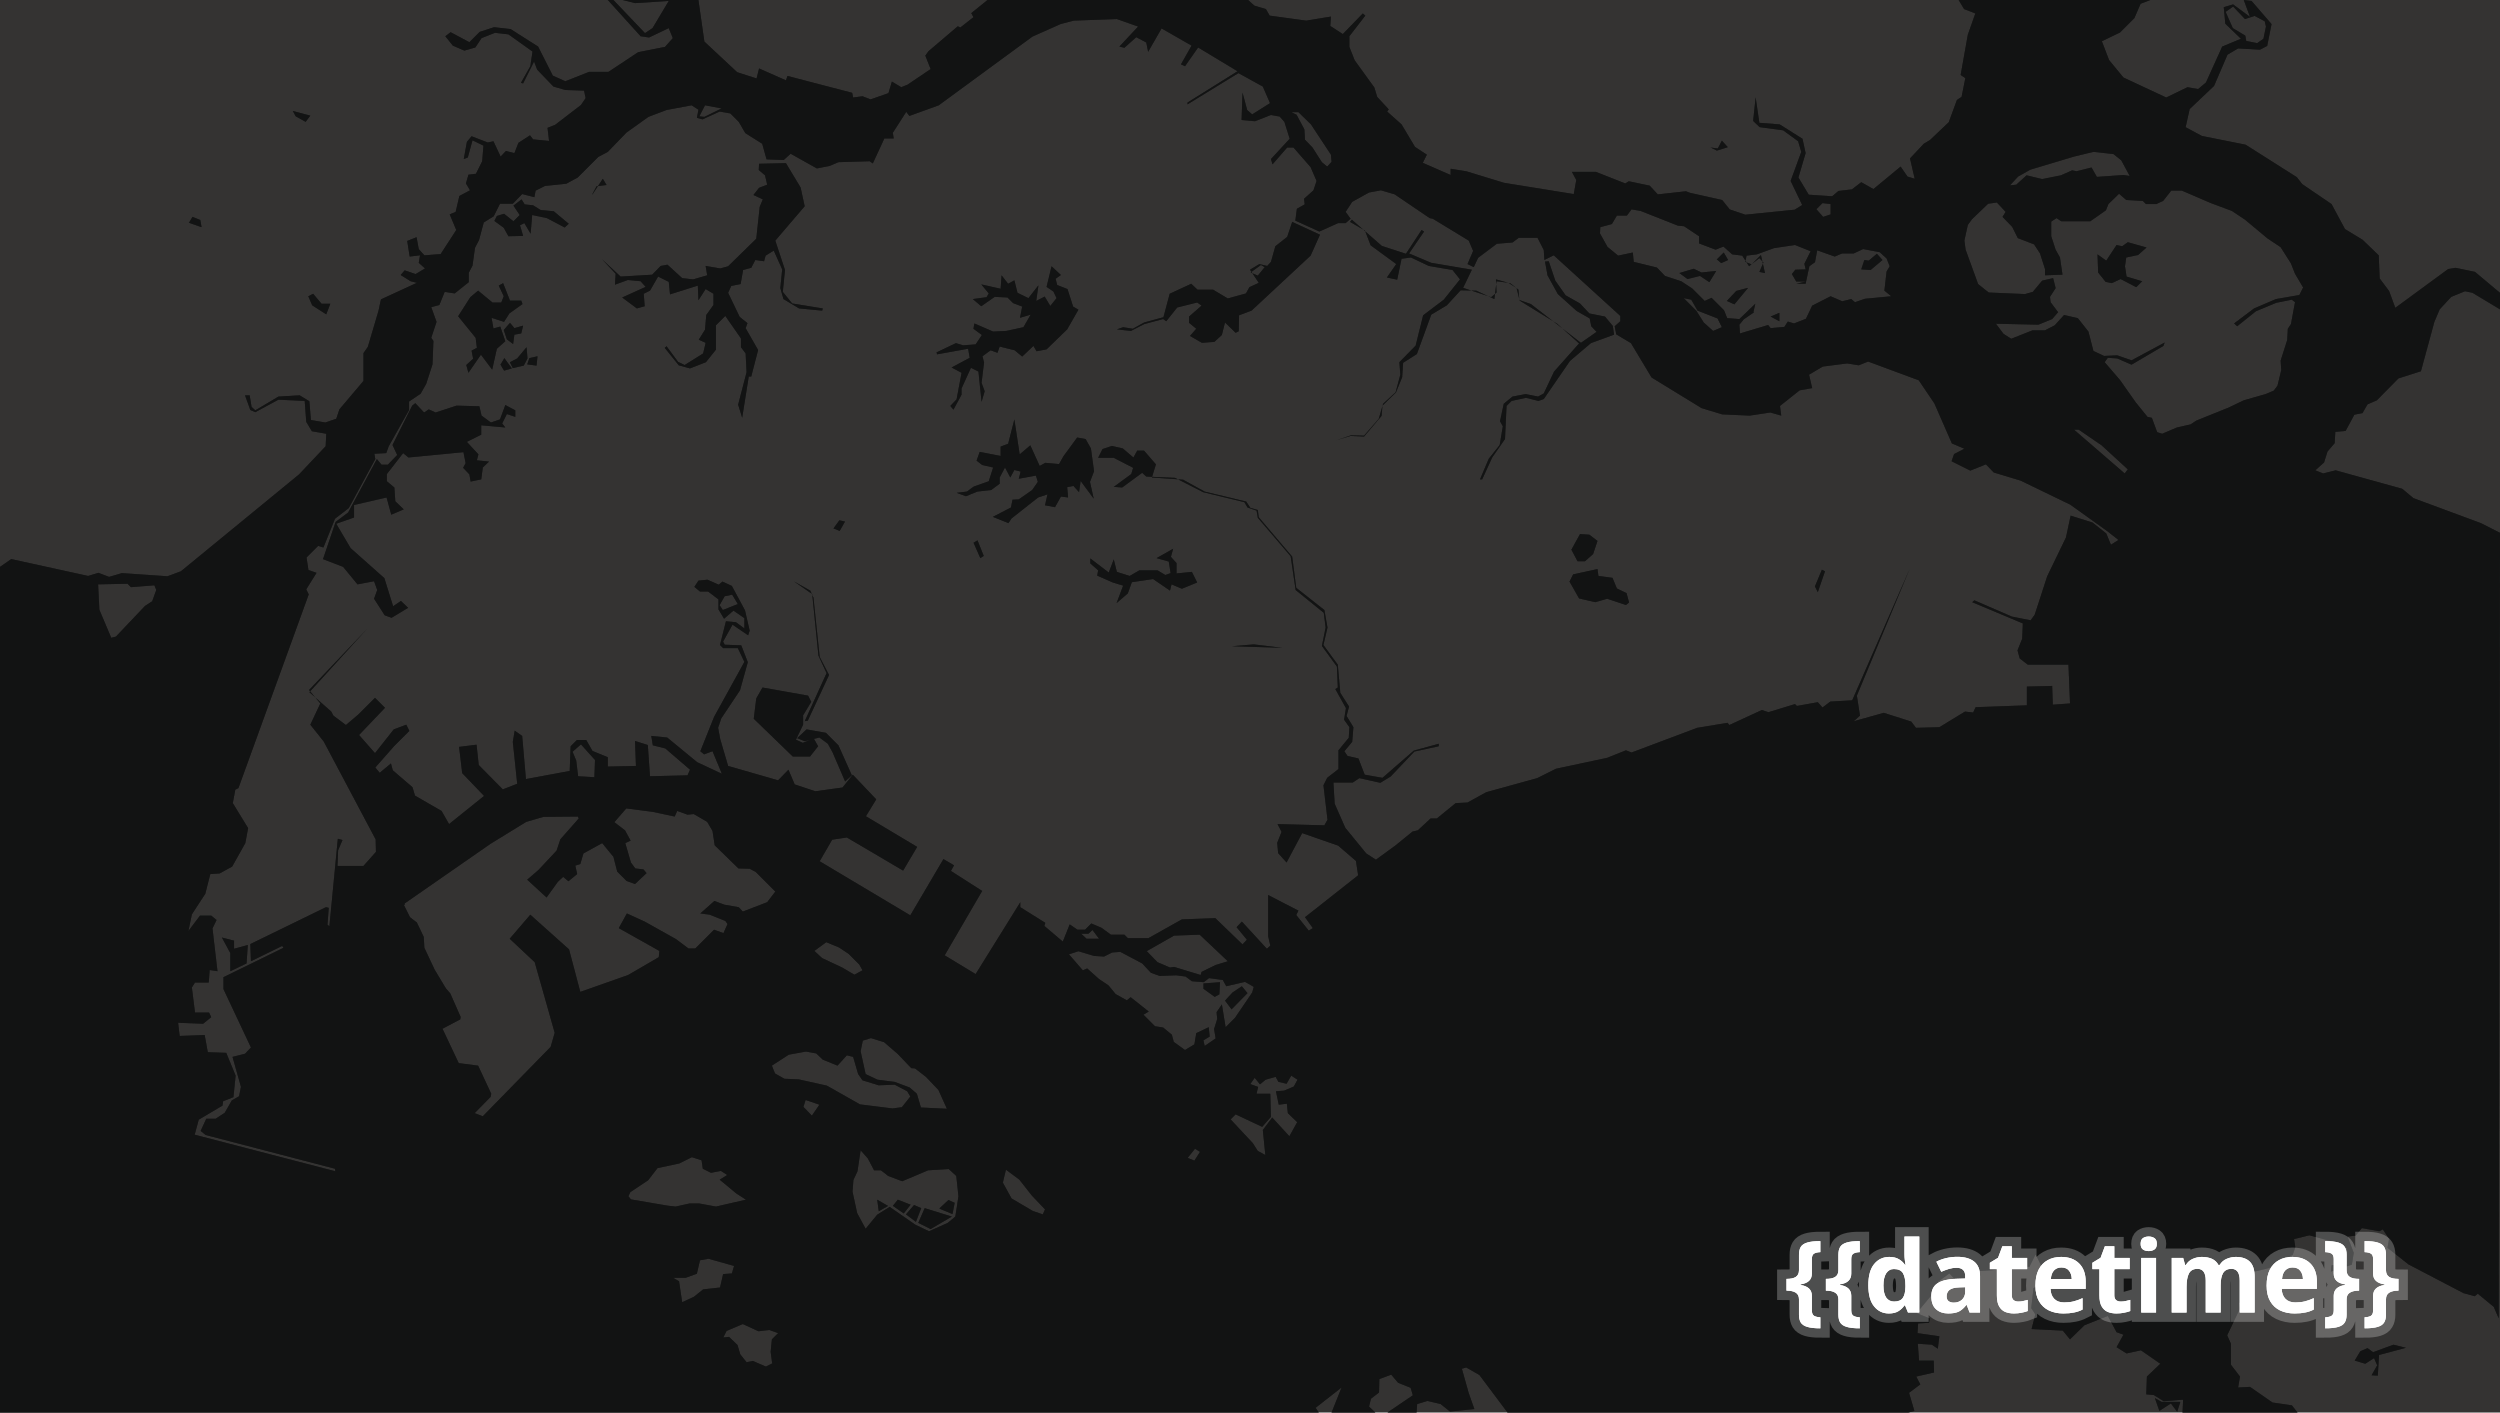
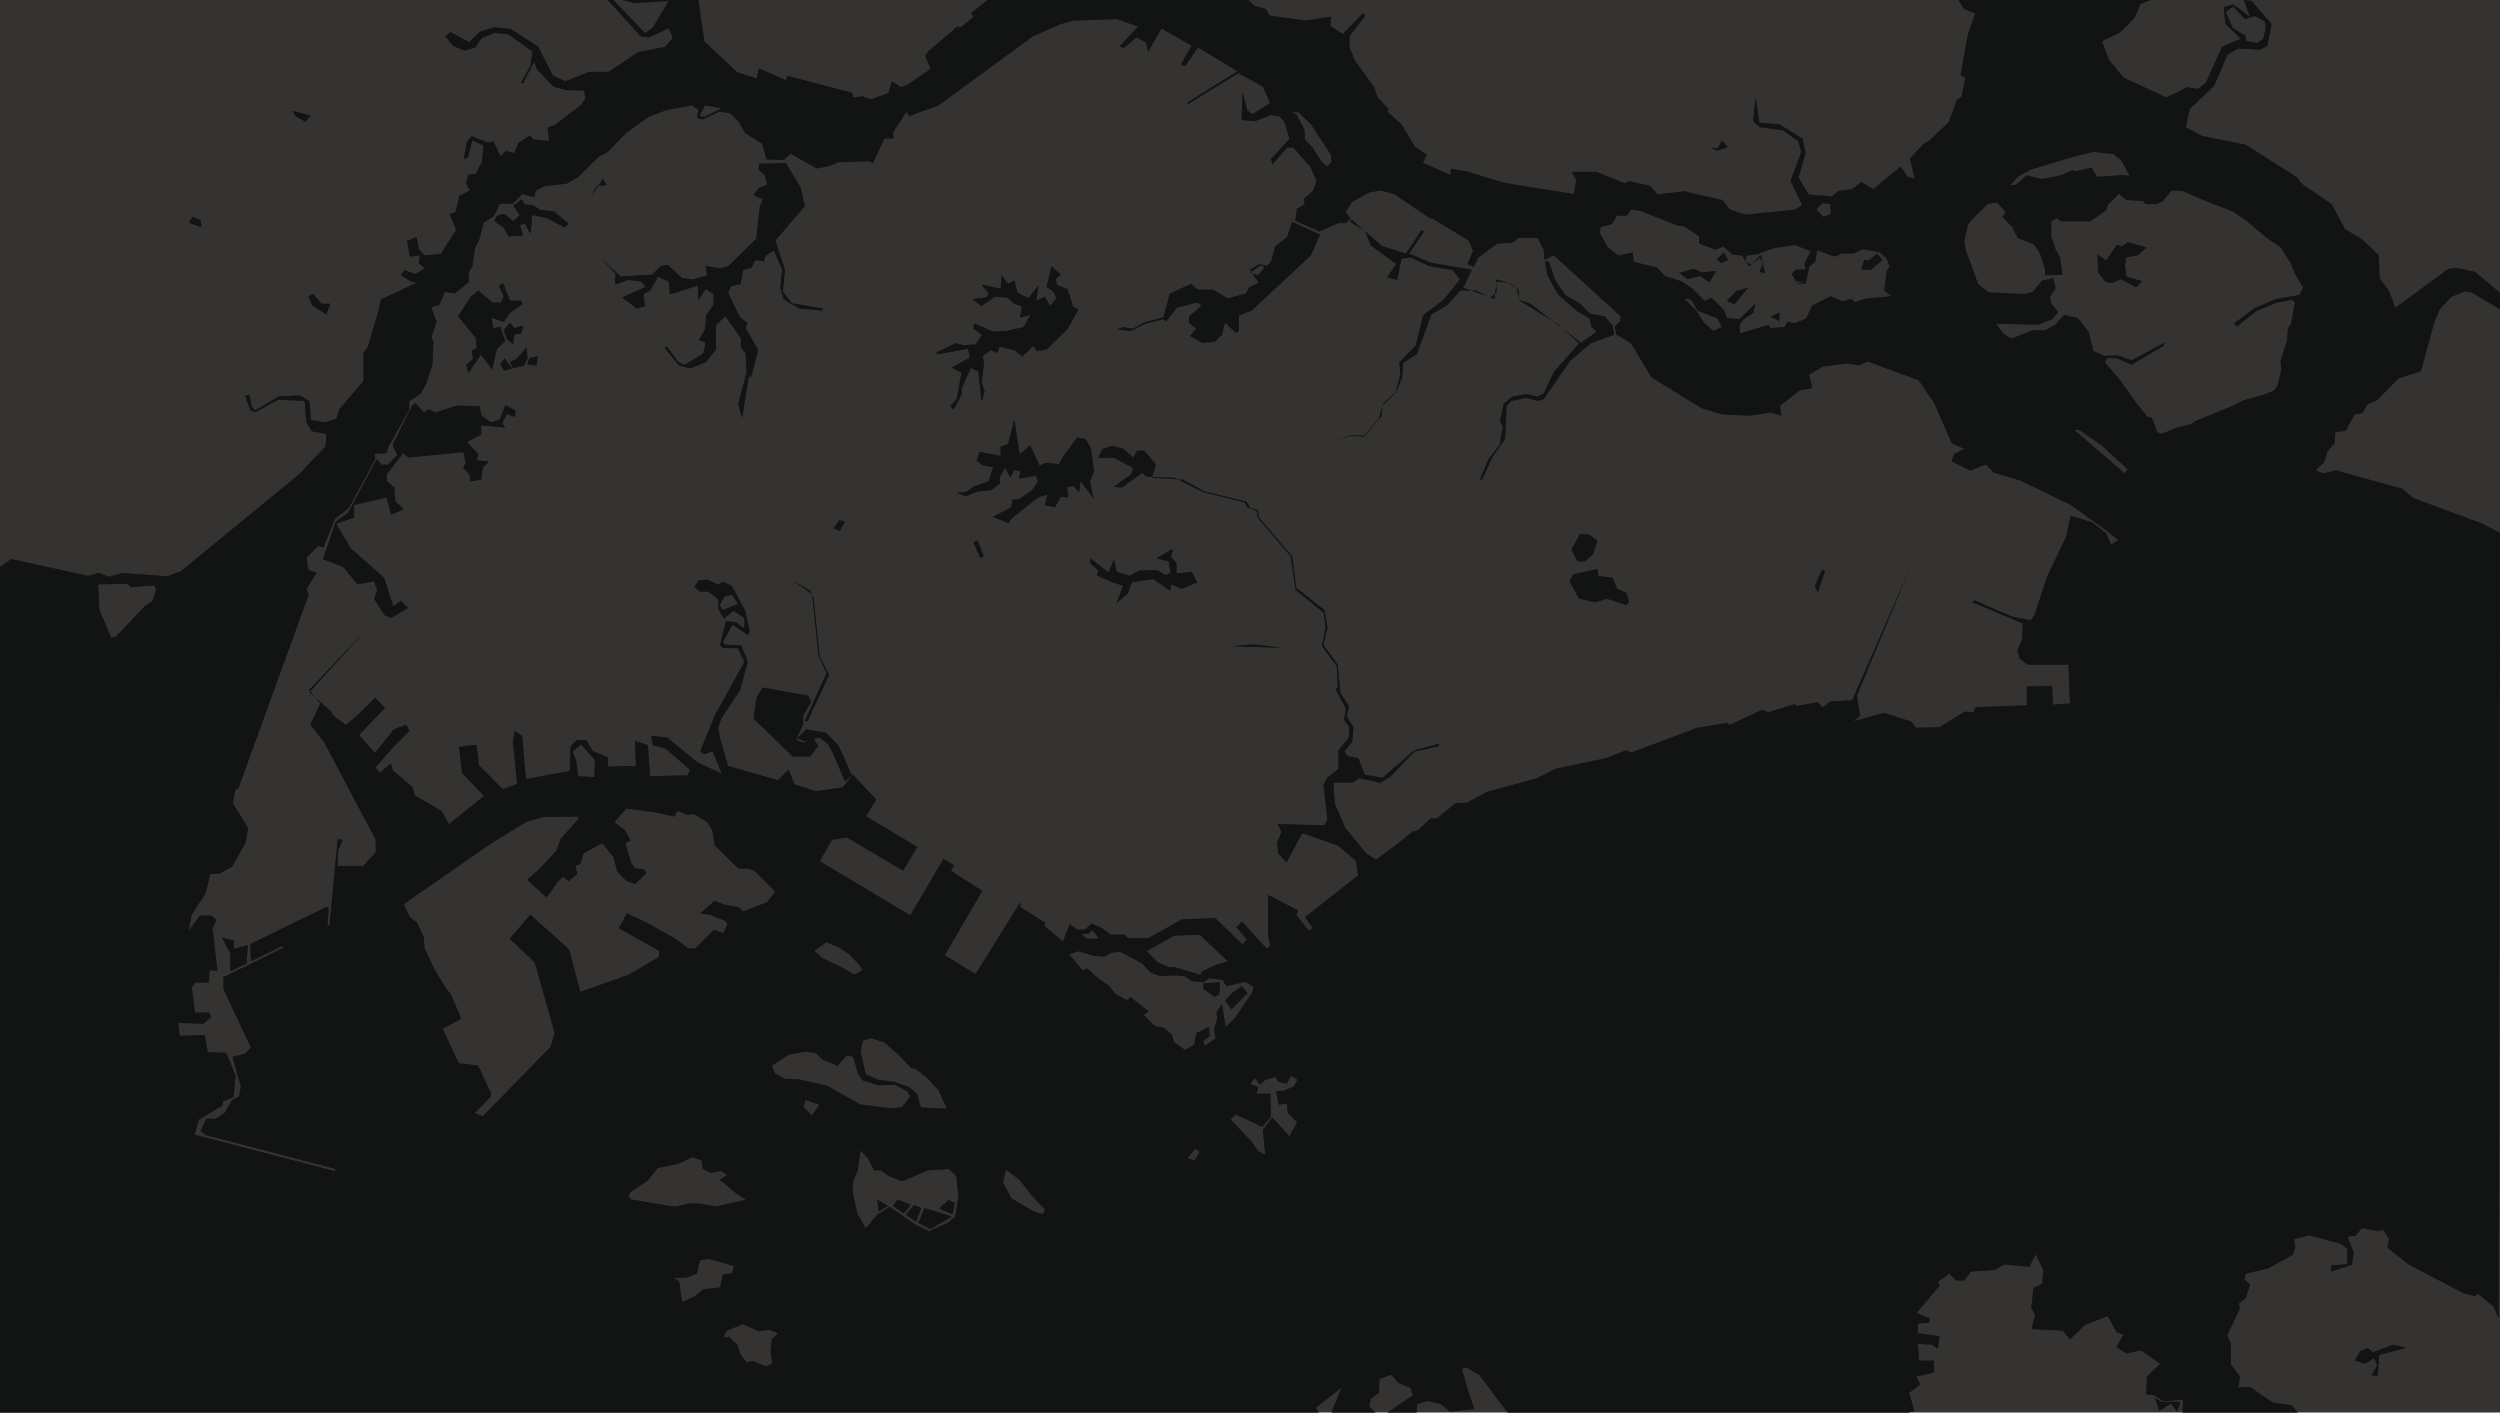
<svg xmlns="http://www.w3.org/2000/svg" xmlns:xlink="http://www.w3.org/1999/xlink" viewBox="0 0 400 226">
-   <style>
- #datetime {
-   font-family: sans-serif;
-   font-weight: bold;
-   text-anchor: end;
-   font-size: 16px;
-   fill: white;
- }
- #datetime-shadow {
-   font-family: sans-serif;
-   font-weight: bold;
-   text-anchor: end;
-   font-size: 16px;
-   fill: white;
-   stroke: rgba(255, 255, 255, .25);
-   stroke-width: 3px;
- }
- </style>
  <rect width="400" height="226" fill="#343332" />
  <defs>
    <svg id="sg" width="400" height="226" preserveAspectRatio="none" viewBox="0 0 800 452">
      <path fill="#121313" d="M39.1 183.4l14.5 1 4.3-1.6 37.8-31 8.5-9 .2-4-4.6-.8-1.8-3-.5-6.7-8.4-.4-7.4 4-1.6-.7-1.7-4.7h1.5l.6 3.7 1.2 1.1 7.4-4.4 6.8-.4 3.1 1.9.5 6 4.6.8 3.5-1.2 1-3 7.7-9.1V113l1.4-2 3.4-11.5.8-3.7 11.5-5.3-2-.5-3.2-2 1.3-1.5 3.5 1.2 3-1.8-2-1.8.4-2.4-3.3.4-.8-5 3-1.2.7 3.8 1.8 2 5.2-.4 5-7.7-2.1-5 1.9-.8 1.2-5.1 3.4-1.8-1.3-2.2.8-2.8 2.4-.3 2-4 .4-5-3.5-1.7-1.5 5.5-1.3.5 1-5.5 1.5-1.8 5.2 2 1.8-.4 2.3 4.9 1.7-1.8 2.7.7 1.3-3.3 3.7-2.4 1 1.3 5.1.5-.5-4.2 2.5-1 8.2-6.3 1.5-2.2-.5-2.4-6-.2-3.8-1.1-5.2-5.4-1-2.6-3.5 7-.7-.2 3-5.3.7-4.7-7.7-5.5-4.3-.5-4.3 1.7-2 3-3.5 1-3.7-1.6-2.4-3 1.7-1.3 6 3.2 3.3-3.3 4.6-1.5 5.3.6 8.8 5.6 4.7 9.3 4 1.8 7.6-3h6.2l9.5-6.3 8.6-1.7 2.5-2.8L214 9l-6.3 3-2.7-.4L194.5 0h1.8l10.1 10.6 2.4-1.6L214 .3l-10.8.7-4-1h24.3l1.9 13.3 10.5 9.8 6.2 2 .8-3.2 8.6 3.8.5-1.4 20.7 5.4.3 1.5 3-.4 2.6 1 5.7-2 1.1-3.7 3 1.8 2-.8 7.4-5-1.7-4.3 1-1.4 9.4-8 .8.4 4.2-3.3-.7-1.3L316 0h83.4l2 1.8 3.7 1.1 1.2 2.1L418 6.6l7.9-1.3-.2 3 4 2.6 6.4-6.6.8.7-5.1 6.6V15l1.7 4.3 6.3 8.7.9 3 3.7 4-.5.7 4.6 4.1 4.3 7.2 3.8 2.5-1.3 2.6 8.9 3.9v-2l5 .8 12.1 3.7 22.3 3.6.8-4.5L503 55h7.7l9.4 3.7 1.1-.7 6.7 1.4 2.6 2.8 9-1 1.3.5 10.3 2.3 2.4 3 5 1.7 15.8-1.6 2.4-1.5-3.7-7.7 3.4-9.3-1-3.4-4.8-3.5-7.5-1-2.1-2 .8-7.6 1.2 8.2 6.5.5 7.3 4.6 1 4.6-2.3 7.8 3.3 5.5 7.5.5 2-1.7 4.3-.5 3-2.3 3.9 2.2 8.7-7.2 2.2 3.2 2.3.7-1.5-6.5 4.4-4.7 2-1.2 6-5.7 2.6-7.1 1.5-1 1.2-6-1.5-1 2.3-12.9 2.4-6.8-3.6-1.4-1.8-3h61.7l-3.4 1.3-2 4.6-4.6 4.6-5.8 2.8 2.3 6 4.6 5.6 13.7 6.4 6.8-3.3 3.4.6 2.5-2.1 5.2-11.5 6-2.5-5-4.8-.5-5.3 3-.9 5.4 4L718 0l2.5.3 6.4 7.4-1.4 7-2.3 1.2-7-.4-3.4 2-4.3 10-7.8 7.4-1.3 5.8 5.2 2.8 14 2.8L735 56.7l1.7 2.2 9.4 6.4 4.3 8 5.6 3.4 5.2 5 .3 7.4 3 4 2 5.4 16.9-12.4 2.4-.4L792 87l8 6.7V99l-8.8-5.3-2.4-.5-4.4 1.8-3.7 4-1.7 4-4.3 15.8-7.2 2.3-6.9 7-3 1.3-1.6 2.8-2.6.5-2.8 5.2-3.3.3-.2 3.6-2.3 2.7-1.1 3.5-2.8 2.5 2.5 1 4-1 21.3 5.9 3.6 3 21.6 8 6.1 3.1-.4 251.4-1.6-3.7-5.1-4.2-1 .8-3.6-1-17.6-9.2-6.7-5.3.5-2.9-2-3-1.1.6-5.6-1-2 2.4-2.6.3 2 5.2-.6 3.8-6.7 2.2.2-2 5-.3v-5L749 398l-10-2.7-4.9 1.2.4 2.6-.8 2.4-7.7 4.3-7.4 1.8-.4 1.8 1.8 1.6-1.3 4.3-2.2 1.7.2 1.9-4 8.4 1.2 2.7v6.7l2.9 3.8-.6 3.5 3.8-.2 7.2 5 6.2.9 1.8 2.3h-36.8l.2-4.1-6.2.5-3.2-2-2.4-.2.2-5.7 4.3-4.1-6.2-4.3-4.6 1-3.2-2 2.2-4-2.2-.8-2.8-5.2-7.5 3-4.6 4.5-2.3-2.8-10-.5 1.2-4.7-1.3-2 .7-6.4 2.8-1.4.4-4.4-2.5-5-2 4-8.1-.8-3 1.8-7.6.5-2.2 2.9-2.6-.1-2.1-2.2-3.7 2.7.7 1-7.5 9 4.2 1.7-.2 1.4-3.5.2-.2 3.1 7 1-.5 4-1.9-1.3-4.5-.3.4 5.4h4.7l.1 3.8-5.7 1.3 1.3 2.5-3.6 2.7 1.7 5.8-1.9.5H482.4l-9-12-4.2-2.4-1.4.4 2.2 7.8 1.8 5.1-7.8.8-3-2.4-4.2-1-3.3 1-.2 2.7H444l8.1-5.5-.7-2.4-4-1.6-2.2-2.6-3.8 1.4-.1 4.3-2.6 2-.6 2.5 2 1.9h-14l3.2-8-8.3 6.5 1 1.5H0V181.4l3.6-2.5 24.6 5.4 3.3-1 3.4 1.3 4.1-1.2h.1zm-7.7 3.6l.4 8.1 3.8 9 1.5-.4 9.3-9.8 2.3-1.5 1.3-3.6-.6-1.5-7.5.6-1.1-1.1-9.4.2zM57 327.3l.5 4.2 8-.3 1 5.5 5.9.2 3 7.3-.7 6.9-3.3 1.3-.2 1.4-7.6 4.5-1.3 4.8 45 11.7-.1-.8-41.4-10.8-1.6-1.3L66 358h3l2.9-1.9 2.3-4 2.3-1.3.6-3-2.7-9.6 4-1 1.9-2-8.8-18.7v-3.8l19.2-9.4-.4-.6-10 4.9-.2-5.5 24.2-11.8.9.2-.4 5.4.6.5 2.7-28 1.5.4-1.4 3.3-.2 5h8.3l4-4.5-.1-4-16.6-31.3-4.3-5.4 3.2-6.8-3.6-4.3 18.6-19.6L99 221.5l7 6.2.7 1.3 4 3 4-3.4 5.3-5.3 3.2 3.2-8.3 8.7 5.1 5.8 6-7.6 4-1.5 1 2-5 5-5.9 6.7 1.4 1.7 3.6-3 .6 2.2 6.3 5.4.8 2.7 8.5 4.9 2.4 4.2 11.2-9-7-7.3-1-8.4 5.6-.7.7 6.5 7.7 7.8 4.6-1.8-1.4-13.4.6-3.6 2.4 1.7 1.2 13.8 14-2.6.3-7.9 2-2h3l2 3.5 4.9 2v3l9-.2-.3-8 4.1 1.3.7 10 12-.3.8-1.8-7.9-6.8-4-1-.5-3 5.1.5 9.6 7.9 7.9 3.7-3-7.2-2.7 1-1.2-1 4.4-11 9.7-17.6-2.1-4.4h-4.7l-1-1 1.9-7.6 3.2.3 2.7 2v-3.3l-3.5-2.4-3 2.6-1.8-3v-3.2l-3.3-2.5H224l-1.8-1.5 1.3-2 2.9-.3 3.6 1.6 1.2-1 3 1.4 4.2 7.8 1.5 6.5-.5 1.5-5-3.4-3 5.4.5 1 5.3.2 2.1 5.4-2.5 9-6 9-1 3 .7 3.7 2.5 8.5 16 4.6 3.3-3.4 2 4.7 6.6 2.2 8.7-1.2 3.3-4.1 7.5 7.9-3.3 5.4 16.4 9.8-4.5 7.6-18-10.6-4.7.7-4 6.9 29 17.3 10.6-18 3.4 2-1 1.8 10 6.4-12 20.6 9.9 6 14.3-23v1.6l8 5-.3 1 5.9 5 2.2-5.5 2.5 1.7h2.4l2-2 3.3 1.4 3 2.2h4.3l1.1 1.1h6.6l10.7-6 10.7-.4 8.7 8.4 1.4-1.5-3.3-4 1.7-1.8 8 8.7 1.1-1-.7-3v-13.2l9.7 5-.7 1.4 4 5 1.3-.8-2.5-3.5 17-13.4-.7-4.6-5.7-4.9-11.5-4-5 9.4-2.7-3-.3-3.3 1.4-3.5-1.3-2.5 15 .4 1-1.8-1.3-11 1.2-2.4 3.6-2.8v-6l3.3-4 .2-3.4-1.7-2.4.6-3.7-3.4-6.1.8-.5-.3-6.7-4.8-6.6 1.2-5.9-.6-4.7-9-7.3L413 178l-10.5-12.3-.4-2.3-2.9-1-1-1.7-13.2-3.2-9-4.6-9.2-.4-1.3-1.2-6.4 4.7-2.7-.2 5.6-4.1.6-2-6.2-3.2h-5l1.4-2.8 3-1 3.5.8 3.4 2.9 1.2-2.2h2.2l3.8 4.4-1.3 4.2 10 .7 6.9 3.8 13.3 3.2 1.3 2 2.4.7.3 2.3 10.7 12.6 1.3 10 9 7.1 1 5.6-1.3 5.6 4.6 6.3.8 9 2.8 4.4-.8 3 2.2 3.6-.4 4.7-2.5 3 1 1.5 3.5.8 2 5.2 5.7 1 10-8.7 8-2.2v.8l-7.8 1.7-7.6 8-3.3 2-6.7-1.5-2.1 1.4h-6.2l.4 6.8 3.4 7.7 6.7 8.2 3.1 2 6.3-4.6 5.4-4.4 1.7-.4 4.1-3.8h2l6-4.9 3.8-.2 6-3.3 16.3-4.5 6-3 16.4-3.5 6-2.4 1.8.7 21-7.9 9.7-1.6.6.7 10.4-4.8 2.1.7 8.5-2.6.6.6 6.7-1.2 1.5 1.7 2.5-1.9 7-.4 18.5-42.3-17 40.8 1 6.4-2 1.8 9.6-2.7 8.8 2.8 1.5 2 7.5-.2 8.2-5 2.6.3.8-1.7 16.4-.6v-6l8.1-.2.2 6 5.5-.4-.5-12.4h-13l-2.6-2-.7-2.6 1.5-3.7.2-4.9-16.2-6.8.7-.6 12 5.2 6 1.2 1.3-1.8 4-12.3 6-12.4 1.5-7 7 2.2 4.4 3.5 1.5 3.6 2.4-1.5-3.4-2.7-12-8.6-15.9-7.7-8.6-2.6-2.5-2.6-5 2-6-3 .8-2.3 3.3-1.7-4-1.7-5.6-12.8-5-7.4-16.2-6-3 1.2-3.7-.6-7.8 1-4.4 2.6 1 4.3-4 .7-6.3 5 .4 3.1-3.5-1-6.6 1-8.8-.4-6.6-2-16-9.8-6.6-11-4.7-2.8-.5-2.6 1.8-1.6v-1.7l-21.3-19.4-3 1.5-.2-3.2-2-3.9h-6l-2 1.5-5 .4-6 4.5-1.4 3-2-1 1.8-4.2L470 77l-11.5-7-1-.2-11.2-7.6-4.4-1.3-3.8.7-5.4 3-2.1 3.2 1.6 2.2-1.6 1.4h-2.4l-6 2.7-7.7-3.5.5-3.8 2.5-1.4-.2-1.8 3-2.7 1-3-1.9-4.4-5.5-6.3h-2l-4.7 5.4-.5-1.7 6-6.5L411 39l-1.5-1.7-2.8-.5-5.1 2-4.3-.4.3-8.8 1.5 5.6 1.6 1.4 5.7-3.6-2.3-5.3-7.8-4.3-16.3 10v-.6l16-10-12.6-7.6-4.2 6-1.3-.6 3.4-6-9.6-5.5-4.3 7.5-.6-3-3.2-1.7-3.8 3.4-1.6-.4 6-6.4-6.8-2.4-13.8.5-4.2 1.1-9 4-30 22-9.4 3.4-1-1.3-4.3 6.7.3 1.8h-3l-3.7 8-1-.7-10 .3-2.8 1.2-4.1.8-8.4-4.7-2.2 2-5.5-.2-1.4-5-5.4-3.4-2.1-3.6-2.7-2.7-3.4-.6-5.5 2.5-1.8-.5.5-2.6-2.2-1.4-8 1.5-5.8 2.2-7 5-6 6.2-3 1.6-6.6 6.6-3.7 2-6.8.7-3 1.5-.4 2.1-3.9-1-3 3.1H160l-2 4-3.2 2-1.5 5.6-1.3 2.5-.8 5.7-1.2 2.3v3l-4.5 3.6-3.2-.5-1.7 4.2-2.6.7 1.7 4.7-1.7 5.1.7 1-.3 7.5-2 6.2-1.8 3.2-3.7 2.5v2.7l-6.5 11.6-.8 2.2-3.8.2.3 1.7-8.5 15.7-4.4 3.4-3.7 9.2-1.7-.5-3.7 3.7.6 4 2.6.9-3.3 5.3.8 1.6-22.5 62-1 .5-.8 4.3 4.9 8-.9 4.8-4.2 7.5-4 2.2-3 .2-1.6 6.3-4.3 6.6-1.1 5.3 3.7-4.9h3.6l1.7 1.4-1.3 2.7 1.6 13.7-2.5-.4-.3 4h-4.4l-1 1.6 1 8h4.5l.7 1.5-2.6 2.1-7.7-.3zm72.2-37.8l2 4 2.2 1.7 2.2 4.6.2 3.5 3.3 7 3.6 6 1.4 1.6 3.3 7.5-.1.8-5.7 3 5.2 11 6.2.8 4.2 9-.2 1-5.1 5.2 2.6 1 21.7-22.2 1.3-4.5-6.4-22.6-8-7.5 6.6-7.7 6.7 6 5.7 5.1 3.6 13.6L201 312l9.8-5.7.2-2L198 297l2.6-4.7 5.7 2.6 10 5.6 4 3h2.2l6-6 3 1.1 1.3-2.9-.7-1-5-2-3-.4 4.5-4 3.2 1.2 4.6.8 1.3 1.4 7.8-3 2.6-3.4-6.3-6.3-1.9-1-3.6-.1-7.6-7.4-.7-4.6-1.7-2.9-4.3-2.5-2 .2-3.3-1.2-.8 1.8-7-1.5-8.5-1.1-3.8 4.4 3.4 2.6 1.8 3.3-1.7.8 1.8 6.2 1.4 1.9 2.6.3 1 1.2-3.7 3.5-2.7-1-3-3-1.2-4.7-3.6-4.4-6 3.3-1 3.4-1.6.5.6 2.7-2.8 2.3-1.7-1.4-1.7 1.6-3.6 5-6.2-5.7 3.6-3.1 5.8-6.2 1.2-3.6 5.9-6.7-.3-.6-11 .1-5.5 1.6-11.4 7-27.5 19.1v.5zm54-49l1.2 2.9.6 5 5.2.3.2-5.5-4.5-5-2.6 2.3zm17.9 142.3l.8 1 11.7 2 2.6.3 4.5-1h3l5.4 1 9.6-2.2-3.1-2-5.3-4.4 2.4-1.5-2-1.3-3.2.6-2.6-1.3-.4-2.7-3.1-1-4 2-7 1.5-3 3.9-5.7 3.8-.6 1.3zm14.5 26.2l1.7 1 1 6.7 3.7-1.7 3-2.4 5.4-.6 1-4.3 2.8-.2.7-2.4-8.2-2.3-2.7.5-1 4.3-3.6 1.3h-3.8zm8-371.8l1.8.2 5.5-2.7-5.3-1-1.8 3.5h-.1zm6.7 156.5l1 1.5 4.8-1.9-1.8-3-2.4.5-1.6 2.8v.1zm1 234.3l2-.2 2.7 2.6.9 3 2 2.5 2-.4 4.2 1.8 2-1-.5-3.7.4-4 2-2-2.8-1-3.5.4-5-2.3-5.2 2.2-1 2-.1.1zm15.7-87l1 2.5 3 1.7 4.6.2 9 2 10.6 6 10.4 1.3 3-.4 2.7-3.4-1-1.7-4-2.1-5.1.2-5.2-1.6-1.4-2-1.6-5.5-2-.5-3 3.3-4.7-1.9-2.1-2-3.3-.6-5.5 1-5.4 3.5zm10.1 13.2l2.7 2.8 2.4-3.5-4.4-1.5-.7 2.2zm3.5-49.9l2.5 2.3 6.4 3 3.9 2.3 2.6-1.4-1-1.8-3.5-3.5-3-2-4.1-1.7-3.8 2.8zm12.2 77l1.5 6.9 2.7 5 3.7-4.5 4-2.5 8.2 5.7 4.4 2.1 6-2.7 2.4-2 1-6.5-.7-6.5-2.4-2.2-6.6.4-8.3 3.5-4.5-1.7-2.3-1.8h-2.2l-2-3.8-2.3-2.6-1 6.7-1.3 2.8-.3 3.8zm2.6-44.9l1.6 7.3 3.8 1.8 5.5.7 4.8 1.8 2.3 2 1.3 4.4 8.3.4-2.7-6-4-4.2-3.5-2.7-1.2-.1-4.4-4.6-4.3-3.7-4.2-1.3-2.6.8-.7 3.4zm45.6 42.2l2.7 4.9 6.8 4 3.2 1.1.7-1.6-4.2-4.4-4-5.1-4.3-3.2-1 4.2h.1zm21-73.3l4.5 5.2 1.4-.6 3.8 3.4 3 2 2.3 2.8 3.6 2 1.2-1 5.8 4.6-1.7 1 3.7 3.7 2.6.4 2.8 2.3.6 2.3 3.6 2.6 3-1.8.6-3.6 4-1.9.3 3-2 1.2.4 1.8 3.5-2.4-.5-3 1-3.2-.2-2.2 1.7-2.5 1.2 7.3 3-3 5.5-8.1.5-1.8-2.8-1.6-6 1.4-1.1-2-4.4-.6-1.7 1.3-3.8-.3-2-1.5-3-.4-5.3.2-2.8-1-2.8-3-7-3.7-2.6.2-2.6 1.3-3.2-.2-5-1.5-3.1 1zm4-6.5l1.7 1.6h4l-2.1-2.8-1.3 1.2H346zm21 5.6l3.4 3.5 4 1.7 1.3-.2 8.5 2.6.3-1 4.5-2.2 3.9-1.2-9-8.5-8.2.3-8.8 5zm13 66.1l2.2.9 1.8-2.8-1.6-1-2.4 3zm13.8-12.3l7.1 7.6 1.6 2.5 2.4 1.3-.8-8 3-4 5.5 6 2.5-4.5-3-2.9-.3-3-2.6.3-.9-4.3 2.6-.2 3.1-1.3 1.2-2.2-2-1.3-1.5 2.6-2.6-.6-.9-1.6-3.2.9-1.8 1.5-1.7-2.1-1.4 2 2.5.9-.5 2.2h4.4l.2 7.4-2.8 3.2-8.5-4-1.6 1.6zM413.4 36l1.5.7 2.5 4.7.2 3.3 2.4 2.5 3 4.7 1.7 1.4 1.4-1.5-.2-2.3-6.4-9.7-4-3.9h-2v.1zm147.8 64l-3.2 2.2-1.4 1.7.2 2.8 9-2.7.8 1 4.4-.4 1.1-1.7 2 .6 3.8-1.5 2-4.2 5.9-3 3.7 1.6 2.9-.7 1.2 1 3.2-1.1 8.4-.8L603 93l.7-6.1 1-1.7-1-2.5-2.2-2-5.3-1-3 1.4h-3.7l-2.4 1-5.6-2-.7 3.8-1.8 1.3-1.2 5.6h-3l3-.7h-3l-1.4-2.4 1.1-1.4 3.3-.1-.4-1.8 2-4-5-2-6.7 1-5.5 2-3.3.4-.4 2 2 .8 3-3 1.3 5.8-1.8-.4 1.3-3-1.3-1.4-3.3 2.6-2.2-3.4-3.2-.4-2.8-2.5-2.5 1-5.3-2v-2.3l-4.8-3.2-2-.2-11.9-4.7-2.9-.5-1.5 2h-3.2l-1.6 2.7-3.7 1-.1 2 2.4 4.3 3.4 2.8 4.7-1 .3 3 7.4 1.8 2.6 2.7L538 90l3.5 2.3 4 4 2.2-1 4 4 1 2.5 3.9.3 5.1-4.9-.6 2.6h.1zm-22.4-4.6l4 4 2.4 3.8 3 2.7 2.8-1.2-1.4-2.8-6.4-2.5-2-3.5-2.4-.5zm42.4-28.5l2.2 2.5 2.4-.8v-3.3l-2.6-.3-2 2zm47.4 10l.4 3 4 11 3.4 2.7 11.6.5 2.5-.7 3-3.6 3.5-.8.8 3.2-1.8 2.8.2 1.7 2.4 3.2-1.9 2.2-4.4 1.8-13.6-.3 2.4 3.2 2.5 1.6 6.8-2.7h4l3.1-1.6 3-3.3 4.4 1 3.4 4.3 1.6 6.2 3.4 1.6 4.2-.2 4.6 1.6 10.6-5.7-.4 1.1-10.2 6-4.6-2-3-.2-1 1.4 4.9 5.7 5 7.1 3.8 4.7 1.4.3 1.7 4.6 1.6.5 4.7-2 4.4-1 1.8-1.2 10.4-4.2 4.8-2.3 7-2 2.6-1.1 1.2-1.6 1.2-5-.2-3 2.1-6.6.2-3.6 1-1.5 1.3-7-1-.8-5 1-6.5 2.7-6 4.8-1-.9 6.4-4.8 7-3 7.5-1.3L737 92l-2.6-4.4-1.3-3.3-3.3-5.2-4.2-2.8-7.2-6-4.2-2.8-6.7-2.5-9.3-4h-3.4l-2.6 3.3-2.2 1h-3.3l-1-1-5.3-.3-2.3-2-3.4 3.3-.8 2-5 3.5h-9.3l-1.5-1-1.7 1.1v4.7l1.4 4.3 1.4 2.5.8 5.5-5.6.2v-2l-1.6-5-1.9-2.9-5.2-2-1.8-3.6-3.1-3.2 1-1.6-2.8-3-2.8.4-5.2 5-1.3 1.8-1.1 5v-.3zm14.6-17.6l2-.2 3.3-3 5 1.2 6-1.2 3.6-1.6 1.4.3 4.8-1.2 1.7 3 8.5-.6 2 .3-2.7-5-2.5-2-6.4-.7-6.2 1.5-14 4.2-3.9 2.2-2.6 2.8zm20.5 78.2l16.2 14 1-1.3-8.4-7.7-7.3-5h-1.5zM712.2 3.8l2.3 5.2 4 2.4.3 1.7 3.5.7 2-1.4.8-3.9-.4-1.7-3.2-1.7-3.1 1-3.8-4-2.4 1.7zM270.4 250l-4-9.3-1.5-2.7-2.7-2-4.7 1.2-2.4-1 3-2.8 6.2 1.1 4 4 4.3 9.6-2.2 2v-.1zM60.4 71.4l1.2-2 2.5 1 .4 2.3-4-1.4-.1.1zM71 300l3.9 1v2.6l4.4-1.2-.4 5.9-5.2 2.5v-5.8l-2.7-5zM93.7 35.5l5.6 1.5-1.5 2-3.2-1.8-.9-1.7zm5 59.3l1.5-.8 2.7 3.2h2.8l-1.3 3.4-4.5-2.9-1.3-3zm4.7 84l4-11.8 4-3 9.2-17.1 1.5 1.8h2l3-3.1-1.5-3.2 6.3-12.6 1-.8 2.8 3 1.5-1 2.2 1 6.7-2.2 7.3.2.7 3 3 2.2 2.9-1 1.7-4.6 3.2 1.7v2.1l-2.7-.9-1.5 3 1 1.3-7.7-.7v3l-4.6 2.3 3.7 4-.5 1.9 3.9.4-2 1.9-.5 3.8-3.4.7-.4-2.3-2-2.1.8-1.5-.7-3.5-17.6 1.7-1.7-1.4-5.2 6.7v2.3l2.4 2 .3 4.4 2.7 2.6-4 1.7-1.5-5.5-10.4 2.4v4l-5.7 2 4.6 7.8L123 185l2.8 9 2.5-1.7 2.3 2.2-5.3 3.2-2.2-.8-3.4-5.3 1-2.8-1-2.8-5.3 1-4.6-5.6-6.5-2.5zm43.2-77.6l3.9-6.1L153 93l4.6 3.8h2.8l.8-2-1.6-3.4 1.4-.8 2.2 5.6h3.6l.4 1.1-4.2 3-1.7 2.7-4-1.3.6 3.4 2.2-.6 1.6 4.7-2.7 2.4-1.5 6.7-3.6-4.8-4 5.8-.7-2.5 2.2-2-.5-2.6 1.7-.9-.4-3.2-5.6-6.9zm11.6-30.5l.8-1.6 2.3-.7 3 2.4 2-2-2-3 2.6-2 1 1.6 2.7.3 2.4 1.5 4.2.4 4.8 4-1.3 1.2-5.7-3-4.7-1-.5 6-2-3.4-1.4.7 1 3.4-4.7.1-1.5-2.7-3-2.2zm2 45.9l1.2-2 2.4 3.3-2.5.7-1.2-2h.1zm1-11l2-2.3 1.4 1.7 2.8-.8-.6 2.5-2.2.4-.4 3-2-1.5-1-3zm2 10.3l2.3-1.2 3-3.6.3 3.6-1.2 2.3-3.5.8-1-2zm5.5.7l.7-2 2.6-.6-.3 3-3-.4zm20.9-54.4l3.3-5 1.2 2-3.2.4-1.4 2.6zm3 20.7l6 5.6 10.1-.6 2.7-2.8 2.2-.4 4.7 4.3 3.5.4 4.5-1.3-.5-3 4.7.8 2.5-.7 9-8.8 1.1-10.2 1-2.4-3-1.4 1.8-2.3 2.6-1-.7-3-2-1.7.1-2 8.6-.2 4.7 7.8 1.3 6-9.4 11 3.1 9.4-.7 7 3 3.7 9.8 1.6-.2.7-7.4-.7-5-3-1-3.5.6-6-2.7-6-2.6 1.6-.5 1.8-2.8-.4-1.3 2.5-2.6.7-.8 4.5-3 .6-1 2.2 3.7 7.7 2.5 2-.6 1.6 4 7-2.2 8.5h-.8l-2.1 13.2-1.3-4.2 2.7-10.4-.3-6-1.5-2v-2.8l-5-7.2-3 3v7.8l-3.2 4-5.1 2-3.6-1-4.5-5.6.6-.5 3.7 5 2.1 1 5.9-3.7.8-3.4-2.2-1 2-3.2.4-4.7 2.3-3.2V94l-2.5-1.5-2.3 3.6-.2-4.7-8.9 2.8-.4-4-3.4-1.7L208 93l-2 1 .3 4-2.5.7-4.7-3.5 7.5-3.4L205 90l-4.1-.4-4.1 1.5.2-3.5-4.4-4.7zM241.2 230l.8-6.5 2-3.5 14.6 2.6 1 2-2.6 4.3v3l-2.3 4.8 2.2 1 3.5-1.4 1.4 2.5-2.6 3.3h-5.5L241.2 230v.1zM254 186l5.3 3 1 2.2 2 19 3 5.8-6.8 14.6-1 .2 7-15.4-2.6-5.6-2-19.7-5.9-4.1zm12.7-16.9l1.9-2.6 1.8.4-1.7 3-2-.8zm14 214.8l3.5 2-3 1.7-.5-3.7zm5 2l1.6-2 4.1 1.6-2.2 2.8-3.6-2.5.1.1zm4.2 2.7l2.6-3 2.3 1-1.7 4.4-3.2-2.4zm4 2.6l2-4.6 8.7 2.7-6.8 4-4-2zm5.7-278.4l6.3-3 2.3.7 4-.3 2-3-2.7-2 .3-1.7 6 2.6 4.2-.2 5.5-1.2 2.3-4-3.4 1 .7-3.6-2.9-1.1-1.8-1.8-4.1-.2-4.3 3-2.7-2.3 4.4-.6.7-1.2L314 91l6.2 1.4.3-4.3 2.1 2.7 2-1.1 1 4 3.5 1.7 3.2-4.1-.7 5 2.7-1.4 1.8 3 2-2.5-1-2.1-2.2-1.5 1.6-6.6 3 2.8-1.7 1.2.5 2 3.3 1.3 1.8 5.6 1.7 1-3.6 6.3-6.6 6.4-3.2.6-1-1.7-3.6 3.4-2.4-2-4.8-1.2-.7 2-2.2-.8-2.6 1.9.5 2-.8 6.5 1 2.7-1 3.4-1-9.7-2.4-1.2-3 6.6v2l-2.6 4.8-1-1.2 2-2.1 1.6-8.5-3.2-1.7 5.8-3.1-.5-2.9-10 1.8v-.8l-.2.1zm1 273.9l2.9-2.7 2 .9-.7 3.6-4.1-1.7v-.1zm5.5-229l3.3-.4 2.2-1.6 4.8-1.7 1.4-4.4-3.5-.8-1.8-1.4 1-2.8 6.7 1.3v-3l2.4-.9 2-7.8 1.7 11.2 3.4-2.9 3 6.6 1.8-1 4.4.4 1.4-2.5 4.4-6 2.7.5 1.7 3 1 7.3-1.3 3.4 1.2 5.4-4.2-5.7-.5 3.6-1.8-2-2 .4.3 3.3-2.3-.3-1.9 3.4-3.2-.6.8-3.5-3 1-8.5 6.7-1 1.5-5-2 5.8-3 .5-2.5 2-.1 4.3-3 1.8-2.6-.6-2-5.5 1 .6-2.3-2-.5-1.3 2.4-1.7-3.2-1.7 3.2v2l-2.7 2-4.4.5-3.7 1.5-3-1.1zm5.4 16l1.3-.8 2 5-1.1.7-2.2-5zm37.4 6.6v-1.6l5.9 4.5 1.6-4.2 1 4 4.1 1.3 3.1-1.8h5.8l2.5 1.5 1.7-.6-.6-3.7-3.9-1.1 5.3-3-.7 2.6 1.8 2v3.3l4.9-.5 1.7 3.4-4.9 2-3.3-1.4-.5 2-5.4-3.7-6.8 1-1.3 3.6-3.6 3.1 2.1-5.6-3.3-1-5-2.2.3-1.7-2.5-2.2zm8.5-74.9l2-.7 3.1.5 3.6-2 6.2-1.7 2-7.5 6.9-3.2 2 1.9h5l4.7 2.8 5.8-1.6 1.1-2 3-1.4-2.8-4.2 3-1.8 2.5.6 1.2-1.3 1.4-5 3.8-3 1.6-4.8 8.9 4.1-3 6.7-18.9 17.6-4 1.5-.1 5.1-1 .5-3.4-3.3-1 4-2.4 2.2-4 .3-3.8-2.2 2-2.3-2.3-1.9v-2l4-3.5-1.4-1-6.4 1.6-3.5 4.4-1-.7-6 1.6-4.3 2.2-4.5-.5zm42.8-18.2l2.3 1 2.2-2.7-1.2-.7-3.3 2.4zm-15.1 229.2v-1.7l5.3-.4-.2 3.9-1.5.8-3.6-2.6zm6.9 3.8l2.4-2.6 3-2 1.8 2.2-5.1 5.2-2.1-2.8zm2.2-113.4l7-.6 9.2 1.1-16.2-.5zm33.4-65.9l4.7-1.6 4.2.1 4.7-5.4 1.4-4.8 4-3.7 1.5-5.6-.3-4 5.2-5.3 2.4-9.7 6.6-5 5.2-6.5-2.4-3-7.6-1.3-5.7-2.7-3 .4-1.4 6.7-3.3-.7 3-4.3-8.2-6-1.8-4.7L432 71l.6-.7 9.6 8.4 7.7 2.5 5-7.6.8.5-4.8 7 7.1 3 13 2.2-2.8 5.8 9 3 1.7-1.5-.2-4.2 4.7 1.3 2.5 2 .3 3.3 3.7 1.3 16 12.4 5-3.5-1.7-1.8-.5-2.5-4.2-2.4-6-5.4-3.3-6-.8-4.4 1.2-.1 2.1 6.2 3.3 4.7 4.6 2.6 3 3.2 5 1 2.5 3 .4 2.8-7.4 2.7-6.7 5.7-8.4 12.2-1.7.6-4-1-4.6 1-1.6 1.6-.5 10.6-4.1 5.9-3.2 7h-.7l2.8-6.6 3.5-4.4 1-6-.9-1.6 1.2-5.6 2.8-2.3 4.2-.8 4 .8 1.8-1 3.3-7 8-9-7-6.3-12-7.4-1-4-2.6-1.7-3.8-.5-.7 5.7-5.8-2.7-5-.1-4.4 4.8-5 3-4.6 12.6-4.4 2.8-.3 4.6-2 4.9-4.3 4.2-.3 3.3-5.6 6.6-4.3-.2-4.6 1.4zm74.6 45.3l1.2-2.4 7.8-1.7.3 2.2 4.5.6 1.4 3.4 3.1 1.5.8 3-1 .8-6-2-3.8 1.1-5.2-1.2-3-5.3h-.1zm.7-10.4l2.7-4.9 3 .2 2.6 2-1.4 4.2-2.6 2.3h-2.4l-2-3.8zm34.4-88.4L542 86l2.5 1.2 4.7-.5-2.2 3.6-3-2-4 1-2.7-2zm10-40.2l2.4.3L551 45l1.9 2.1-3.5 1.1-2-1v.1zm2 35.9l2.3-2.3 1.4 2.4-2.2 1-1.3-1.1h-.1zm3.3 13.2l3-3.2 3.8-1-4.4 5.3-2.4-1.1zm14 5l2.8-1.2v2.7l-2.8-1.5zm14.2 86.3l2.2-5.3 1 .5-2.3 6.7-1-2zm14.8-101.4l1-3 1.4.2 2.6-2.2 1.8 2-3.8 3.2-3-.2zm75.6-4.8l2.8 2 3.3-5 1.8.4 1.8-1.3 6 1.7-2.7 2.4-3.8.8-.4 2.8.5 3.3 5 1.5-1.9 1.9-5-2.6-2.8 1.3-2-.4-2.4-3-.2-5.8zm18.4 366l2.1 1.2h6l-1 3.2-2-2.7-3.7 2.4-1.4-4zm63.9-12l1.8-3 2.3-1 1.8 1.3 6.5-2.4 4 1-8.6 2.3-.4 6.6-2-.1 1.8-3.2-1-2.3-2.8 1.8-3.4-1z" />
    </svg>
    <svg id="w" viewBox="0 0 448 512" width="40" height="40">
      <path fill="#fff" d="M413.1 222.5l22.2 22.2a23.9 23.9 0 0 1 0 33.9L241 473a23.9 23.9 0 0 1-33.9 0L12.7 278.6a23.9 23.9 0 0 1 0-33.9l22.2-22.2a24 24 0 0 1 34.3.4L184 343.4V56a24 24 0 0 1 24-24h32a24 24 0 0 1 24 24v287.4l114.8-120.5c9.3-9.8 24.8-10 34.3-.4z" />
    </svg>
  </defs>
  <use xlink:href="#sg" />
  <svg width="400" height="226" viewBox="0 0 {{width}} {{height}}" preserveAspectRatio="none">
    {{radarSVG}}
  </svg>
  <use xlink:href="#sg" opacity="0.6" />
-   <g id="obs">{{obs}}</g>
-   <text id="datetime-shadow" x="384" y="210">{{datetime}}</text>
-   <text id="datetime" x="384" y="210">{{datetime}}</text>
+   {{obs}}
+   {{datetimePath}}
</svg>
